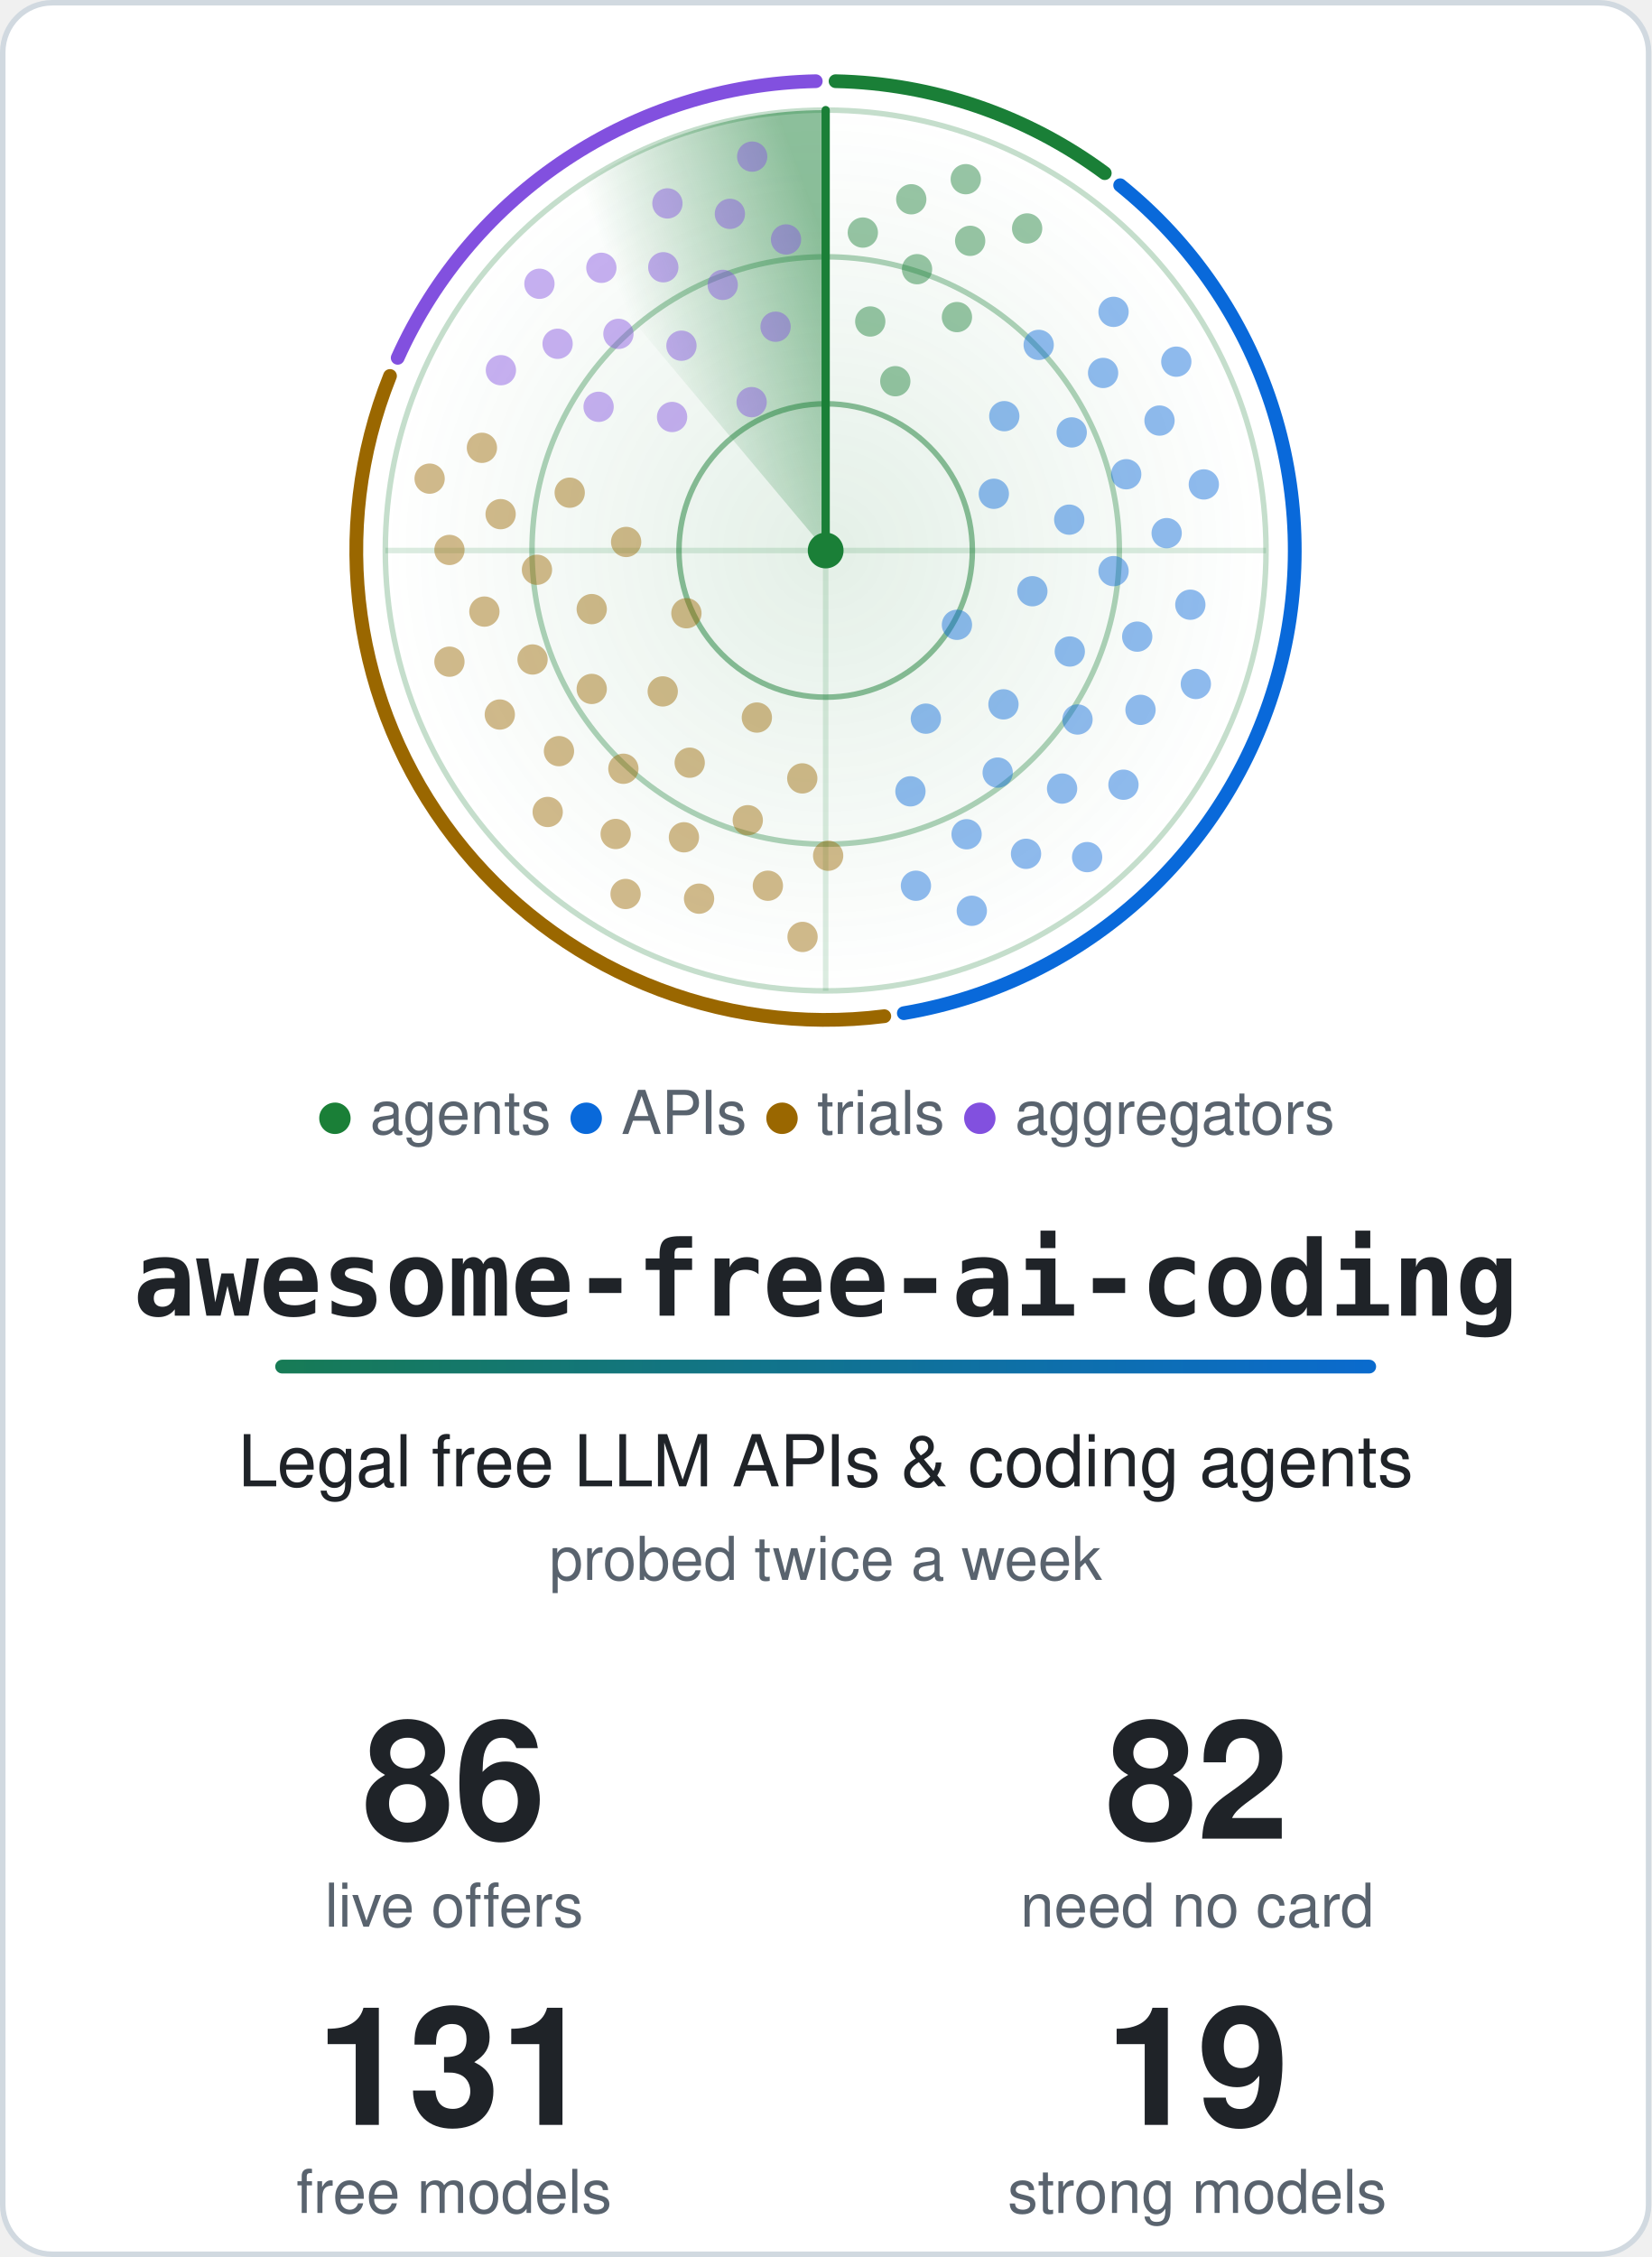
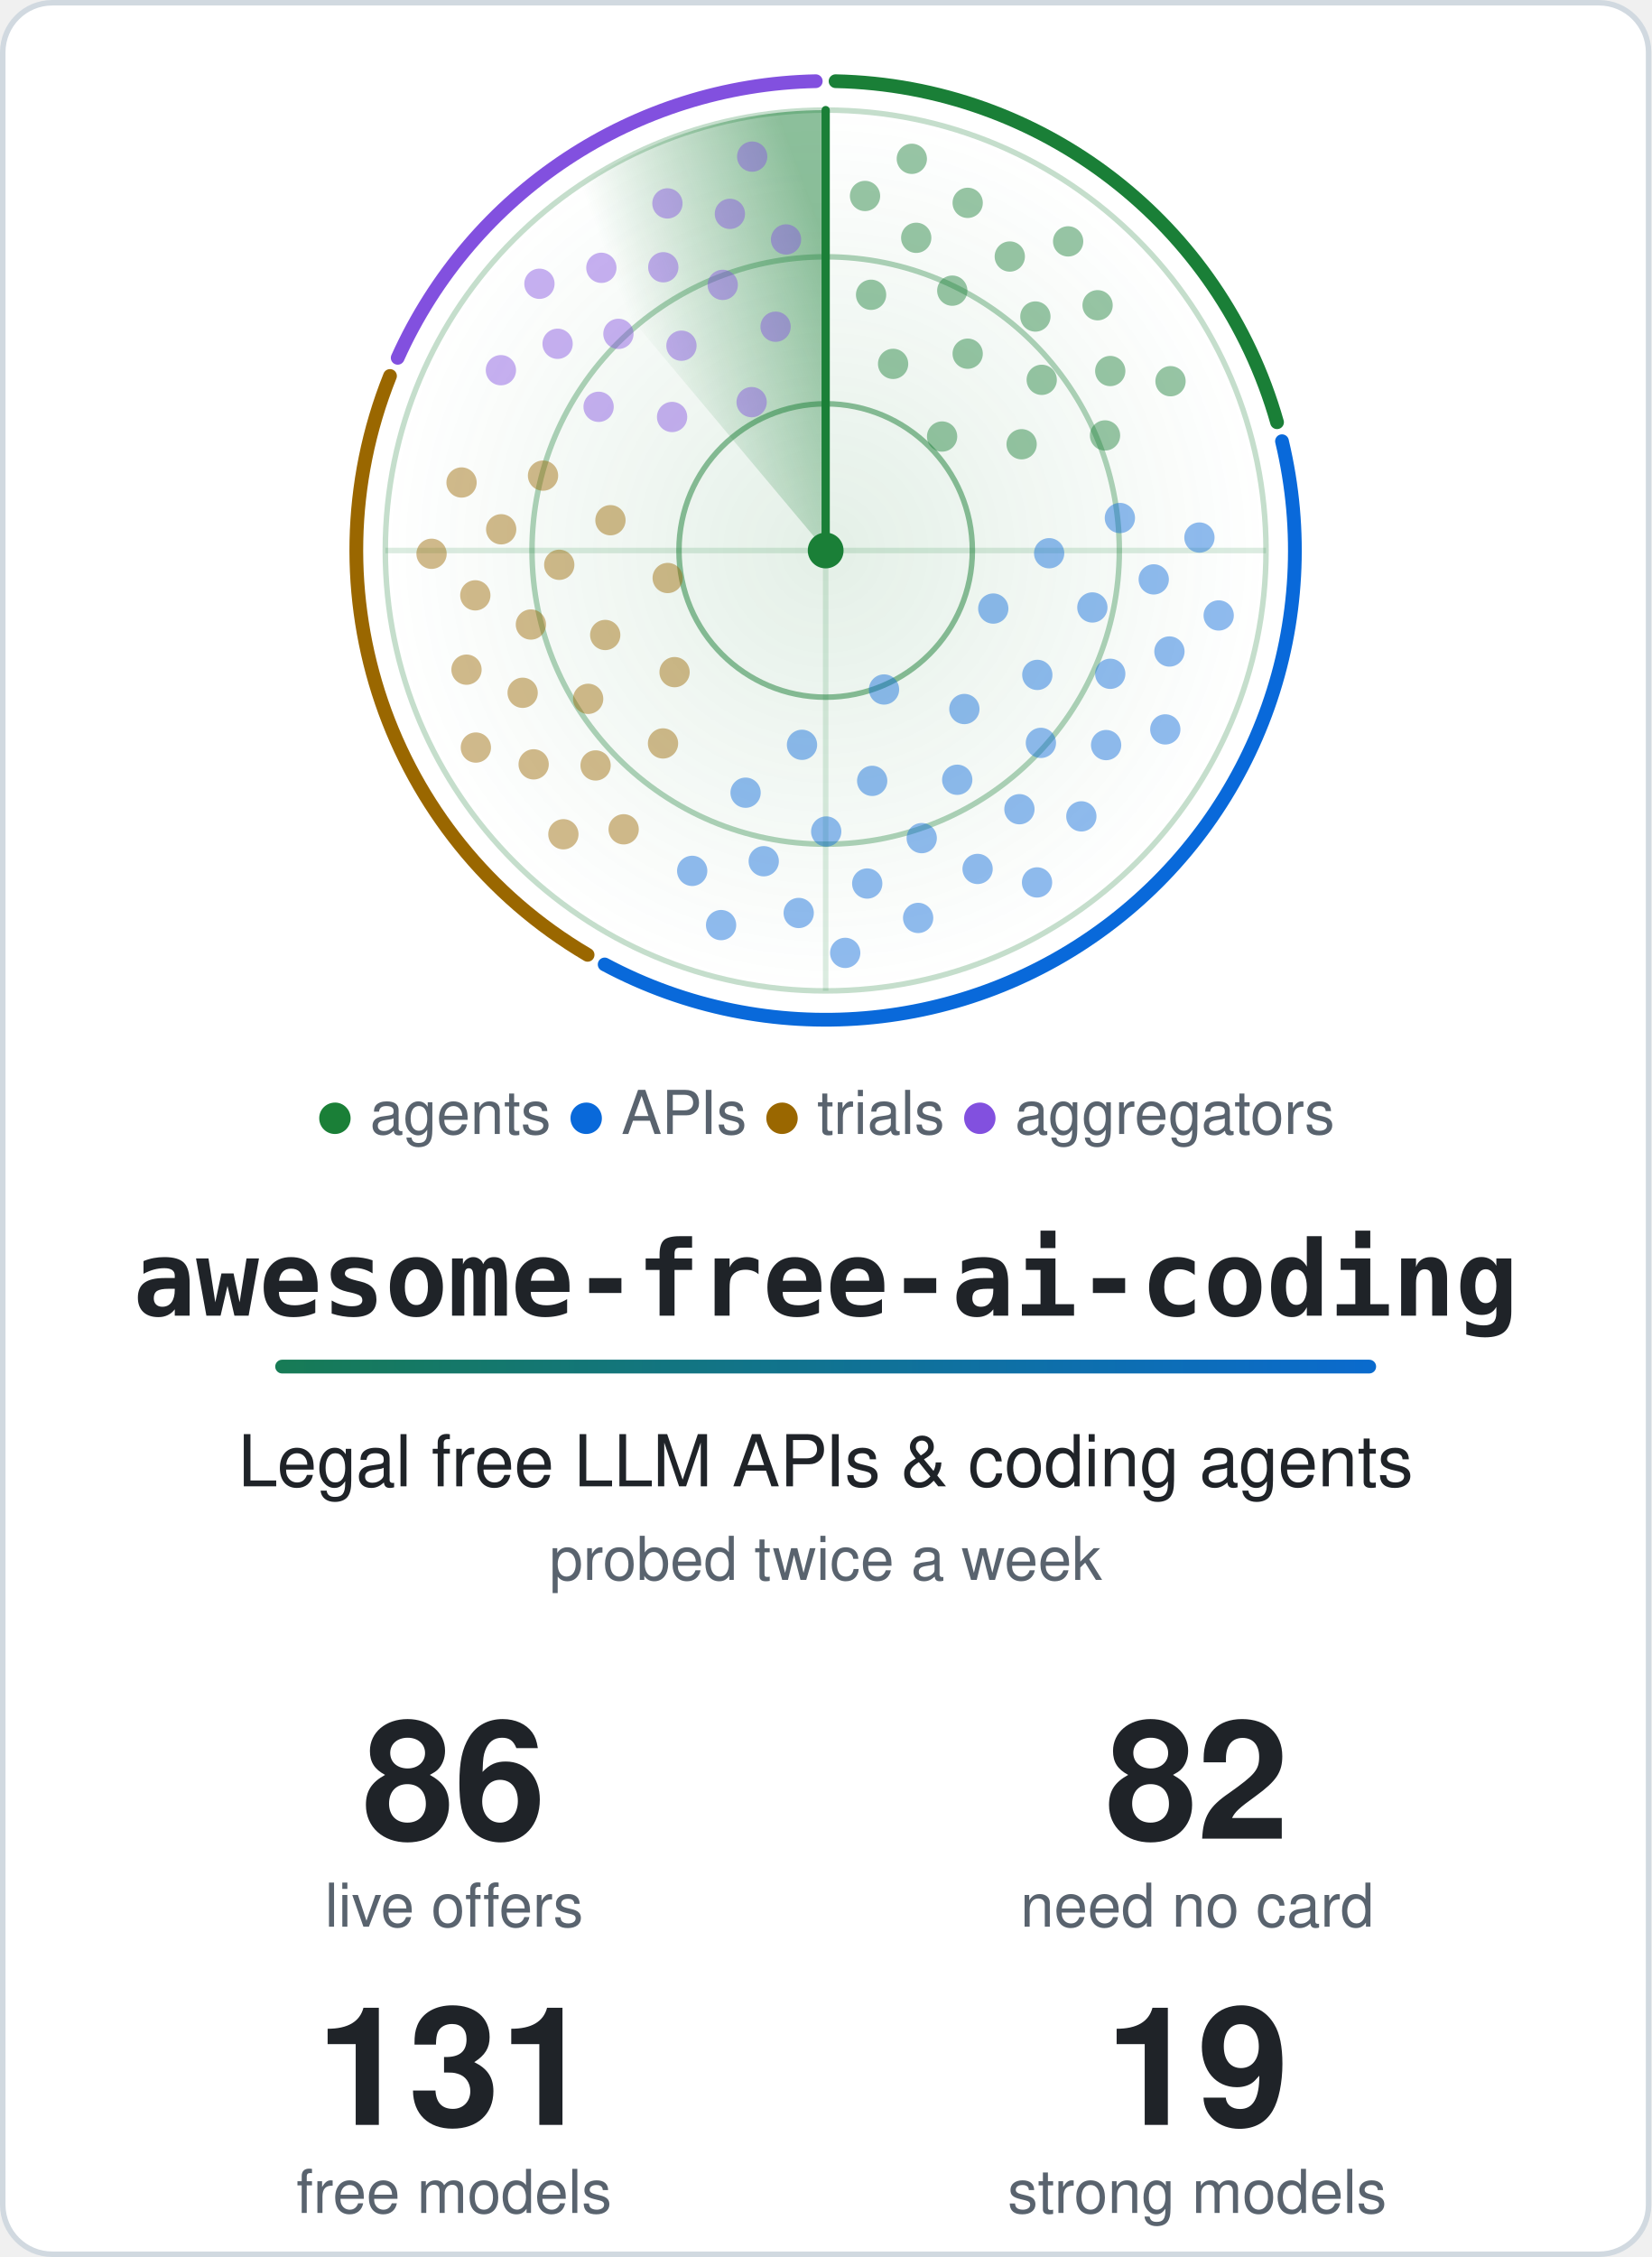
<svg xmlns="http://www.w3.org/2000/svg" width="600" height="820" viewBox="0 0 600 820" role="img" aria-labelledby="title">
  <style>.card{fill:#ffffff;stroke:#d1d9e0}.t{fill:#1f2328}.m{fill:#59636e}.ring{stroke:#1a7f37}.hub{fill:#1a7f37}.beam{stroke:#1a7f37}.s0,.s1,.g0,.g1{stop-color:#1a7f37}.a0{stop-color:#1a7f37}.a1{stop-color:#0969da}.dot.agents,.key.agents{fill:#1a7f37}.rim.agents{stroke:#1a7f37}.dot.apis,.key.apis{fill:#0969da}.rim.apis{stroke:#0969da}.dot.trials,.key.trials{fill:#9a6700}.rim.trials{stroke:#9a6700}.dot.aggregators,.key.aggregators{fill:#8250df}.rim.aggregators{stroke:#8250df}@media (prefers-color-scheme: dark) {.card{fill:#0d1117;stroke:#3d444d}.t{fill:#f0f6fc}.m{fill:#9198a1}.ring{stroke:#3fb950}.hub{fill:#3fb950}.beam{stroke:#3fb950}.s0,.s1,.g0,.g1{stop-color:#3fb950}.a0{stop-color:#3fb950}.a1{stop-color:#4493f8}.dot.agents,.key.agents{fill:#3fb950}.rim.agents{stroke:#3fb950}.dot.apis,.key.apis{fill:#4493f8}.rim.apis{stroke:#4493f8}.dot.trials,.key.trials{fill:#d29922}.rim.trials{stroke:#d29922}.dot.aggregators,.key.aggregators{fill:#ab7df8}.rim.aggregators{stroke:#ab7df8}}.rim{fill:none}.s0{stop-opacity:.5}.s1,.g1{stop-opacity:0}.g0{stop-opacity:.12}.dot{opacity:.45;animation:ping 6s linear infinite}@keyframes ping{0%,4%{opacity:1}55%,100%{opacity:.45}}.turning{animation:turn 6s linear infinite}@keyframes turn{to{transform:rotate(360deg)}}@media (prefers-reduced-motion: reduce) {.dot { animation: none; opacity: 1 } .turning { animation: none }}</style>
  <defs>
    <linearGradient id="accent" gradientUnits="userSpaceOnUse" x1="0" y1="0" x2="540" y2="0">
      <stop class="a0" offset="0" />
      <stop class="a1" offset="1" />
    </linearGradient>
  </defs>
  <rect class="card" x="1" y="1" width="598" height="818" rx="18" stroke-width="2" />
  <defs>
    <radialGradient id="glow">
      <stop class="g0" offset="0" />
      <stop class="g1" offset="1" />
    </radialGradient>
  </defs>
  <circle cx="300.0" cy="200.0" r="160.0" fill="url(#glow)" />
  <circle class="ring" cx="300.0" cy="200.0" r="53.3" fill="none" stroke-width="2" stroke-opacity=".5" />
  <circle class="ring" cx="300.0" cy="200.0" r="106.7" fill="none" stroke-width="2" stroke-opacity=".35" />
  <circle class="ring" cx="300.0" cy="200.0" r="160.0" fill="none" stroke-width="2" stroke-opacity=".25" />
  <path class="ring" d="M140.0 200.0H460.0M300.0 40.0V360.0" stroke-width="2" stroke-opacity=".15" />
-   <path class="rim agents" d="M303.6 29.5A170.5 170.5 0 0 1 401.4 62.9" stroke-width="5" stroke-linecap="round" />
-   <path class="rim apis" d="M407.0 67.3A170.5 170.5 0 0 1 328.4 368.1" stroke-width="5" stroke-linecap="round" />
-   <path class="rim trials" d="M321.3 369.2A170.5 170.5 0 0 1 141.7 136.6" stroke-width="5" stroke-linecap="round" />
+   <path class="rim agents" d="M303.6 29.5A170.5 170.5 0 0 1 464.0 153.4" stroke-width="5" stroke-linecap="round" />
+   <path class="rim apis" d="M465.8 160.3A170.5 170.5 0 0 1 219.7 350.4" stroke-width="5" stroke-linecap="round" />
+   <path class="rim trials" d="M213.5 346.9A170.5 170.5 0 0 1 141.7 136.6" stroke-width="5" stroke-linecap="round" />
  <path class="rim aggregators" d="M144.5 130.0A170.5 170.5 0 0 1 296.4 29.5" stroke-width="5" stroke-linecap="round" />
  <defs>
    <linearGradient id="sweep" gradientUnits="userSpaceOnUse" x1="300.0" y1="88.0" x2="228.0" y2="114.2">
      <stop class="s0" offset="0" />
      <stop class="s1" offset="1" />
    </linearGradient>
  </defs>
  <g class="turning" style="transform-origin:300.0px 200.0px">
    <path fill="url(#sweep)" d="M300.0 200.0L197.2 77.4A160.0 160.0 0 0 1 300.0 40.0Z" />
    <line class="beam" x1="300.0" y1="200.0" x2="300.0" y2="40.0" stroke-width="3" stroke-linecap="round" />
  </g>
-   <circle class="dot agents" cx="325.3" cy="138.5" r="5.5" style="animation-delay:0.37s" />
-   <circle class="dot agents" cx="316.2" cy="116.8" r="5.5" style="animation-delay:0.18s" />
-   <circle class="dot agents" cx="347.7" cy="115.2" r="5.5" style="animation-delay:0.49s" />
-   <circle class="dot agents" cx="333.2" cy="97.8" r="5.5" style="animation-delay:0.30s" />
-   <circle class="dot agents" cx="313.5" cy="84.5" r="5.5" style="animation-delay:0.11s" />
-   <circle class="dot agents" cx="352.5" cy="87.5" r="5.5" style="animation-delay:0.42s" />
-   <circle class="dot agents" cx="331.1" cy="72.4" r="5.5" style="animation-delay:0.23s" />
-   <circle class="dot agents" cx="373.2" cy="83.0" r="5.5" style="animation-delay:0.53s" />
-   <circle class="dot agents" cx="350.9" cy="65.1" r="5.5" style="animation-delay:0.34s" />
-   <circle class="dot apis" cx="347.7" cy="227.0" r="5.5" style="animation-delay:1.99s" />
-   <circle class="dot apis" cx="361.1" cy="179.4" r="5.5" style="animation-delay:1.19s" />
-   <circle class="dot apis" cx="336.4" cy="261.1" r="5.5" style="animation-delay:2.49s" />
-   <circle class="dot apis" cx="375.1" cy="214.8" r="5.5" style="animation-delay:1.69s" />
-   <circle class="dot apis" cx="364.9" cy="151.2" r="5.5" style="animation-delay:0.88s" />
-   <circle class="dot apis" cx="364.6" cy="255.9" r="5.5" style="animation-delay:2.18s" />
-   <circle class="dot apis" cx="388.5" cy="188.8" r="5.5" style="animation-delay:1.38s" />
-   <circle class="dot apis" cx="330.8" cy="287.5" r="5.5" style="animation-delay:2.68s" />
-   <circle class="dot apis" cx="388.7" cy="236.7" r="5.5" style="animation-delay:1.87s" />
-   <circle class="dot apis" cx="389.4" cy="157.1" r="5.5" style="animation-delay:1.07s" />
-   <circle class="dot apis" cx="362.5" cy="280.7" r="5.5" style="animation-delay:2.37s" />
-   <circle class="dot apis" cx="404.6" cy="207.5" r="5.5" style="animation-delay:1.57s" />
-   <circle class="dot apis" cx="377.4" cy="125.3" r="5.5" style="animation-delay:0.77s" />
-   <circle class="dot apis" cx="391.5" cy="261.4" r="5.5" style="animation-delay:2.06s" />
-   <circle class="dot apis" cx="409.2" cy="172.3" r="5.5" style="animation-delay:1.26s" />
-   <circle class="dot apis" cx="351.2" cy="303.1" r="5.5" style="animation-delay:2.56s" />
-   <circle class="dot apis" cx="413.2" cy="231.3" r="5.5" style="animation-delay:1.76s" />
-   <circle class="dot apis" cx="400.8" cy="135.5" r="5.5" style="animation-delay:0.96s" />
-   <circle class="dot apis" cx="385.9" cy="286.5" r="5.5" style="animation-delay:2.25s" />
-   <circle class="dot apis" cx="423.9" cy="193.7" r="5.5" style="animation-delay:1.45s" />
-   <circle class="dot apis" cx="332.8" cy="321.8" r="5.5" style="animation-delay:2.75s" />
-   <circle class="dot apis" cx="414.4" cy="257.9" r="5.5" style="animation-delay:1.95s" />
-   <circle class="dot apis" cx="421.3" cy="152.8" r="5.5" style="animation-delay:1.15s" />
-   <circle class="dot apis" cx="372.8" cy="310.2" r="5.5" style="animation-delay:2.44s" />
-   <circle class="dot apis" cx="432.5" cy="219.7" r="5.5" style="animation-delay:1.64s" />
-   <circle class="dot apis" cx="404.6" cy="113.3" r="5.5" style="animation-delay:0.84s" />
-   <circle class="dot apis" cx="408.2" cy="285.1" r="5.5" style="animation-delay:2.14s" />
-   <circle class="dot apis" cx="437.4" cy="176.0" r="5.5" style="animation-delay:1.33s" />
-   <circle class="dot apis" cx="353.1" cy="330.9" r="5.5" style="animation-delay:2.63s" />
-   <circle class="dot apis" cx="434.5" cy="248.5" r="5.5" style="animation-delay:1.83s" />
-   <circle class="dot apis" cx="427.4" cy="131.4" r="5.5" style="animation-delay:1.03s" />
-   <circle class="dot apis" cx="395.0" cy="311.4" r="5.5" style="animation-delay:2.33s" />
-   <circle class="dot trials" cx="249.4" cy="222.8" r="5.5" style="animation-delay:4.10s" />
-   <circle class="dot trials" cx="275.0" cy="260.7" r="5.5" style="animation-delay:3.37s" />
-   <circle class="dot trials" cx="227.5" cy="196.9" r="5.5" style="animation-delay:4.54s" />
-   <circle class="dot trials" cx="240.8" cy="251.2" r="5.5" style="animation-delay:3.82s" />
-   <circle class="dot trials" cx="291.5" cy="282.8" r="5.5" style="animation-delay:3.10s" />
-   <circle class="dot trials" cx="215.0" cy="221.3" r="5.5" style="animation-delay:4.27s" />
-   <circle class="dot trials" cx="250.6" cy="277.1" r="5.5" style="animation-delay:3.54s" />
-   <circle class="dot trials" cx="207.0" cy="179.0" r="5.5" style="animation-delay:4.71s" />
-   <circle class="dot trials" cx="215.0" cy="250.3" r="5.5" style="animation-delay:3.99s" />
-   <circle class="dot trials" cx="271.7" cy="298.0" r="5.5" style="animation-delay:3.27s" />
-   <circle class="dot trials" cx="195.1" cy="207.0" r="5.5" style="animation-delay:4.44s" />
-   <circle class="dot trials" cx="226.5" cy="279.3" r="5.5" style="animation-delay:3.71s" />
-   <circle class="dot trials" cx="300.9" cy="310.9" r="5.5" style="animation-delay:2.99s" />
-   <circle class="dot trials" cx="193.5" cy="239.6" r="5.5" style="animation-delay:4.16s" />
-   <circle class="dot trials" cx="248.5" cy="304.2" r="5.5" style="animation-delay:3.44s" />
-   <circle class="dot trials" cx="181.9" cy="186.8" r="5.5" style="animation-delay:4.61s" />
-   <circle class="dot trials" cx="203.1" cy="272.9" r="5.5" style="animation-delay:3.88s" />
-   <circle class="dot trials" cx="279.0" cy="321.8" r="5.5" style="animation-delay:3.16s" />
-   <circle class="dot trials" cx="176.0" cy="222.2" r="5.5" style="animation-delay:4.33s" />
-   <circle class="dot trials" cx="223.7" cy="303.0" r="5.5" style="animation-delay:3.61s" />
-   <circle class="dot trials" cx="175.1" cy="162.7" r="5.5" style="animation-delay:4.78s" />
-   <circle class="dot trials" cx="181.6" cy="259.6" r="5.5" style="animation-delay:4.05s" />
-   <circle class="dot trials" cx="254.0" cy="326.5" r="5.5" style="animation-delay:3.33s" />
-   <circle class="dot trials" cx="163.3" cy="199.8" r="5.5" style="animation-delay:4.50s" />
-   <circle class="dot trials" cx="199.0" cy="295.0" r="5.5" style="animation-delay:3.78s" />
-   <circle class="dot trials" cx="291.6" cy="340.4" r="5.5" style="animation-delay:3.06s" />
-   <circle class="dot trials" cx="163.3" cy="240.4" r="5.5" style="animation-delay:4.23s" />
-   <circle class="dot trials" cx="227.3" cy="324.8" r="5.5" style="animation-delay:3.50s" />
-   <circle class="dot trials" cx="156.1" cy="173.9" r="5.5" style="animation-delay:4.67s" />
+   <circle class="dot agents" cx="342.3" cy="158.6" r="5.5" style="animation-delay:0.76s" />
+   <circle class="dot agents" cx="324.5" cy="132.2" r="5.5" style="animation-delay:0.33s" />
+   <circle class="dot agents" cx="371.2" cy="161.4" r="5.5" style="animation-delay:1.03s" />
+   <circle class="dot agents" cx="351.6" cy="128.5" r="5.5" style="animation-delay:0.60s" />
+   <circle class="dot agents" cx="316.5" cy="107.1" r="5.5" style="animation-delay:0.17s" />
+   <circle class="dot agents" cx="378.5" cy="138.0" r="5.5" style="animation-delay:0.86s" />
+   <circle class="dot agents" cx="346.0" cy="105.6" r="5.5" style="animation-delay:0.43s" />
+   <circle class="dot agents" cx="401.5" cy="158.2" r="5.5" style="animation-delay:1.13s" />
+   <circle class="dot agents" cx="376.2" cy="115.0" r="5.5" style="animation-delay:0.70s" />
+   <circle class="dot agents" cx="332.9" cy="86.4" r="5.5" style="animation-delay:0.27s" />
+   <circle class="dot agents" cx="403.4" cy="134.8" r="5.5" style="animation-delay:0.96s" />
+   <circle class="dot agents" cx="366.9" cy="93.2" r="5.5" style="animation-delay:0.53s" />
+   <circle class="dot agents" cx="314.3" cy="71.2" r="5.5" style="animation-delay:0.11s" />
+   <circle class="dot agents" cx="398.8" cy="110.9" r="5.5" style="animation-delay:0.80s" />
+   <circle class="dot agents" cx="351.6" cy="73.7" r="5.5" style="animation-delay:0.37s" />
+   <circle class="dot agents" cx="425.3" cy="138.5" r="5.5" style="animation-delay:1.06s" />
+   <circle class="dot agents" cx="388.1" cy="87.7" r="5.5" style="animation-delay:0.64s" />
+   <circle class="dot agents" cx="331.3" cy="57.7" r="5.5" style="animation-delay:0.21s" />
+   <circle class="dot apis" cx="321.2" cy="250.5" r="5.5" style="animation-delay:2.62s" />
+   <circle class="dot apis" cx="360.9" cy="221.1" r="5.5" style="animation-delay:1.82s" />
+   <circle class="dot apis" cx="291.4" cy="270.6" r="5.5" style="animation-delay:3.12s" />
+   <circle class="dot apis" cx="350.4" cy="257.6" r="5.5" style="animation-delay:2.31s" />
+   <circle class="dot apis" cx="381.2" cy="201.0" r="5.5" style="animation-delay:1.51s" />
+   <circle class="dot apis" cx="316.9" cy="283.7" r="5.5" style="animation-delay:2.81s" />
+   <circle class="dot apis" cx="376.9" cy="245.2" r="5.5" style="animation-delay:2.01s" />
+   <circle class="dot apis" cx="270.9" cy="288.0" r="5.5" style="animation-delay:3.30s" />
+   <circle class="dot apis" cx="347.8" cy="283.3" r="5.5" style="animation-delay:2.50s" />
+   <circle class="dot apis" cx="396.9" cy="220.7" r="5.5" style="animation-delay:1.70s" />
+   <circle class="dot apis" cx="300.2" cy="302.1" r="5.5" style="animation-delay:3.00s" />
+   <circle class="dot apis" cx="378.2" cy="269.9" r="5.5" style="animation-delay:2.20s" />
+   <circle class="dot apis" cx="406.9" cy="188.2" r="5.5" style="animation-delay:1.39s" />
+   <circle class="dot apis" cx="334.9" cy="304.5" r="5.5" style="animation-delay:2.69s" />
+   <circle class="dot apis" cx="403.4" cy="244.8" r="5.5" style="animation-delay:1.89s" />
+   <circle class="dot apis" cx="277.5" cy="312.9" r="5.5" style="animation-delay:3.19s" />
+   <circle class="dot apis" cx="370.4" cy="294.0" r="5.5" style="animation-delay:2.39s" />
+   <circle class="dot apis" cx="419.2" cy="210.5" r="5.5" style="animation-delay:1.58s" />
+   <circle class="dot apis" cx="315.1" cy="321.0" r="5.5" style="animation-delay:2.88s" />
+   <circle class="dot apis" cx="401.9" cy="270.7" r="5.5" style="animation-delay:2.08s" />
+   <circle class="dot apis" cx="251.5" cy="316.4" r="5.5" style="animation-delay:3.38s" />
+   <circle class="dot apis" cx="355.2" cy="315.7" r="5.5" style="animation-delay:2.58s" />
+   <circle class="dot apis" cx="424.9" cy="236.7" r="5.5" style="animation-delay:1.77s" />
+   <circle class="dot apis" cx="290.2" cy="331.7" r="5.5" style="animation-delay:3.07s" />
+   <circle class="dot apis" cx="392.9" cy="296.6" r="5.5" style="animation-delay:2.27s" />
+   <circle class="dot apis" cx="435.8" cy="195.3" r="5.5" style="animation-delay:1.47s" />
+   <circle class="dot apis" cx="333.6" cy="333.5" r="5.5" style="animation-delay:2.76s" />
+   <circle class="dot apis" cx="423.4" cy="265.0" r="5.5" style="animation-delay:1.96s" />
+   <circle class="dot apis" cx="262.0" cy="336.1" r="5.5" style="animation-delay:3.26s" />
+   <circle class="dot apis" cx="376.8" cy="320.6" r="5.5" style="animation-delay:2.46s" />
+   <circle class="dot apis" cx="442.8" cy="223.6" r="5.5" style="animation-delay:1.66s" />
+   <circle class="dot apis" cx="307.1" cy="346.2" r="5.5" style="animation-delay:2.95s" />
+   <circle class="dot trials" cx="242.6" cy="210.0" r="5.5" style="animation-delay:4.34s" />
+   <circle class="dot trials" cx="245.1" cy="244.2" r="5.5" style="animation-delay:3.85s" />
+   <circle class="dot trials" cx="221.8" cy="189.0" r="5.5" style="animation-delay:4.63s" />
+   <circle class="dot trials" cx="219.9" cy="230.7" r="5.5" style="animation-delay:4.15s" />
+   <circle class="dot trials" cx="240.9" cy="270.1" r="5.5" style="animation-delay:3.67s" />
+   <circle class="dot trials" cx="203.2" cy="205.2" r="5.5" style="animation-delay:4.45s" />
+   <circle class="dot trials" cx="213.7" cy="253.9" r="5.5" style="animation-delay:3.97s" />
+   <circle class="dot trials" cx="197.3" cy="172.8" r="5.5" style="animation-delay:4.75s" />
+   <circle class="dot trials" cx="192.9" cy="226.9" r="5.5" style="animation-delay:4.26s" />
+   <circle class="dot trials" cx="216.4" cy="278.1" r="5.5" style="animation-delay:3.78s" />
+   <circle class="dot trials" cx="182.1" cy="192.3" r="5.5" style="animation-delay:4.56s" />
+   <circle class="dot trials" cx="189.9" cy="251.7" r="5.5" style="animation-delay:4.08s" />
+   <circle class="dot trials" cx="226.6" cy="301.3" r="5.5" style="animation-delay:3.60s" />
+   <circle class="dot trials" cx="172.7" cy="216.3" r="5.5" style="animation-delay:4.38s" />
+   <circle class="dot trials" cx="193.9" cy="277.7" r="5.5" style="animation-delay:3.90s" />
+   <circle class="dot trials" cx="167.7" cy="175.3" r="5.5" style="animation-delay:4.68s" />
+   <circle class="dot trials" cx="169.5" cy="243.3" r="5.5" style="animation-delay:4.19s" />
+   <circle class="dot trials" cx="204.7" cy="303.1" r="5.5" style="animation-delay:3.71s" />
+   <circle class="dot trials" cx="156.8" cy="201.2" r="5.5" style="animation-delay:4.49s" />
+   <circle class="dot trials" cx="172.9" cy="271.6" r="5.5" style="animation-delay:4.01s" />
  <circle class="dot aggregators" cx="273.1" cy="146.1" r="5.5" style="animation-delay:5.56s" />
  <circle class="dot aggregators" cx="244.2" cy="151.5" r="5.5" style="animation-delay:5.18s" />
  <circle class="dot aggregators" cx="281.8" cy="118.7" r="5.5" style="animation-delay:5.79s" />
  <circle class="dot aggregators" cx="247.6" cy="125.6" r="5.5" style="animation-delay:5.41s" />
  <circle class="dot aggregators" cx="217.5" cy="147.8" r="5.5" style="animation-delay:5.04s" />
  <circle class="dot aggregators" cx="262.6" cy="103.5" r="5.5" style="animation-delay:5.65s" />
  <circle class="dot aggregators" cx="224.7" cy="121.3" r="5.5" style="animation-delay:5.27s" />
  <circle class="dot aggregators" cx="285.6" cy="87.0" r="5.5" style="animation-delay:5.88s" />
  <circle class="dot aggregators" cx="241.0" cy="97.1" r="5.5" style="animation-delay:5.50s" />
  <circle class="dot aggregators" cx="202.6" cy="124.9" r="5.5" style="animation-delay:5.13s" />
  <circle class="dot aggregators" cx="265.2" cy="77.7" r="5.5" style="animation-delay:5.74s" />
  <circle class="dot aggregators" cx="218.5" cy="97.3" r="5.5" style="animation-delay:5.36s" />
  <circle class="dot aggregators" cx="182.0" cy="134.5" r="5.5" style="animation-delay:4.98s" />
  <circle class="dot aggregators" cx="242.5" cy="73.9" r="5.5" style="animation-delay:5.59s" />
  <circle class="dot aggregators" cx="196.0" cy="103.1" r="5.5" style="animation-delay:5.22s" />
  <circle class="dot aggregators" cx="273.3" cy="56.9" r="5.5" style="animation-delay:5.82s" />
  <circle class="hub" cx="300.0" cy="200.0" r="6.5" />
  <text class="m" x="300.0" y="412" text-anchor="middle" font-family="-apple-system, BlinkMacSystemFont, 'Segoe UI', Helvetica, Arial, sans-serif" font-size="22">
    <tspan class="key agents">●</tspan> agents <tspan class="key apis">●</tspan> APIs <tspan class="key trials">●</tspan> trials <tspan class="key aggregators">●</tspan> aggregators</text>
  <text class="t" x="300.0" y="478" text-anchor="middle" font-family="ui-monospace, SFMono-Regular, Menlo, Consolas, monospace" font-size="38" font-weight="700">awesome-free-ai-coding</text>
  <rect x="100.0" y="494" width="400" height="5" rx="2.5" fill="url(#accent)" />
  <text class="t" x="300.0" y="540" text-anchor="middle" font-family="-apple-system, BlinkMacSystemFont, 'Segoe UI', Helvetica, Arial, sans-serif" font-size="26">Legal free LLM APIs &amp; coding agents</text>
  <text class="m" x="300.0" y="574" text-anchor="middle" font-family="-apple-system, BlinkMacSystemFont, 'Segoe UI', Helvetica, Arial, sans-serif" font-size="22">probed twice a week</text>
  <text class="t" x="165.0" y="668" text-anchor="middle" font-family="-apple-system, BlinkMacSystemFont, 'Segoe UI', Helvetica, Arial, sans-serif" font-size="60" font-weight="700">86</text>
  <text class="m" x="165.0" y="700" text-anchor="middle" font-family="-apple-system, BlinkMacSystemFont, 'Segoe UI', Helvetica, Arial, sans-serif" font-size="22">live offers</text>
  <text class="t" x="435.0" y="668" text-anchor="middle" font-family="-apple-system, BlinkMacSystemFont, 'Segoe UI', Helvetica, Arial, sans-serif" font-size="60" font-weight="700">82</text>
  <text class="m" x="435.0" y="700" text-anchor="middle" font-family="-apple-system, BlinkMacSystemFont, 'Segoe UI', Helvetica, Arial, sans-serif" font-size="22">need no card</text>
  <text class="t" x="165.0" y="772" text-anchor="middle" font-family="-apple-system, BlinkMacSystemFont, 'Segoe UI', Helvetica, Arial, sans-serif" font-size="60" font-weight="700">131</text>
  <text class="m" x="165.0" y="804" text-anchor="middle" font-family="-apple-system, BlinkMacSystemFont, 'Segoe UI', Helvetica, Arial, sans-serif" font-size="22">free models</text>
  <text class="t" x="435.0" y="772" text-anchor="middle" font-family="-apple-system, BlinkMacSystemFont, 'Segoe UI', Helvetica, Arial, sans-serif" font-size="60" font-weight="700">19</text>
  <text class="m" x="435.0" y="804" text-anchor="middle" font-family="-apple-system, BlinkMacSystemFont, 'Segoe UI', Helvetica, Arial, sans-serif" font-size="22">strong models</text>
</svg>
